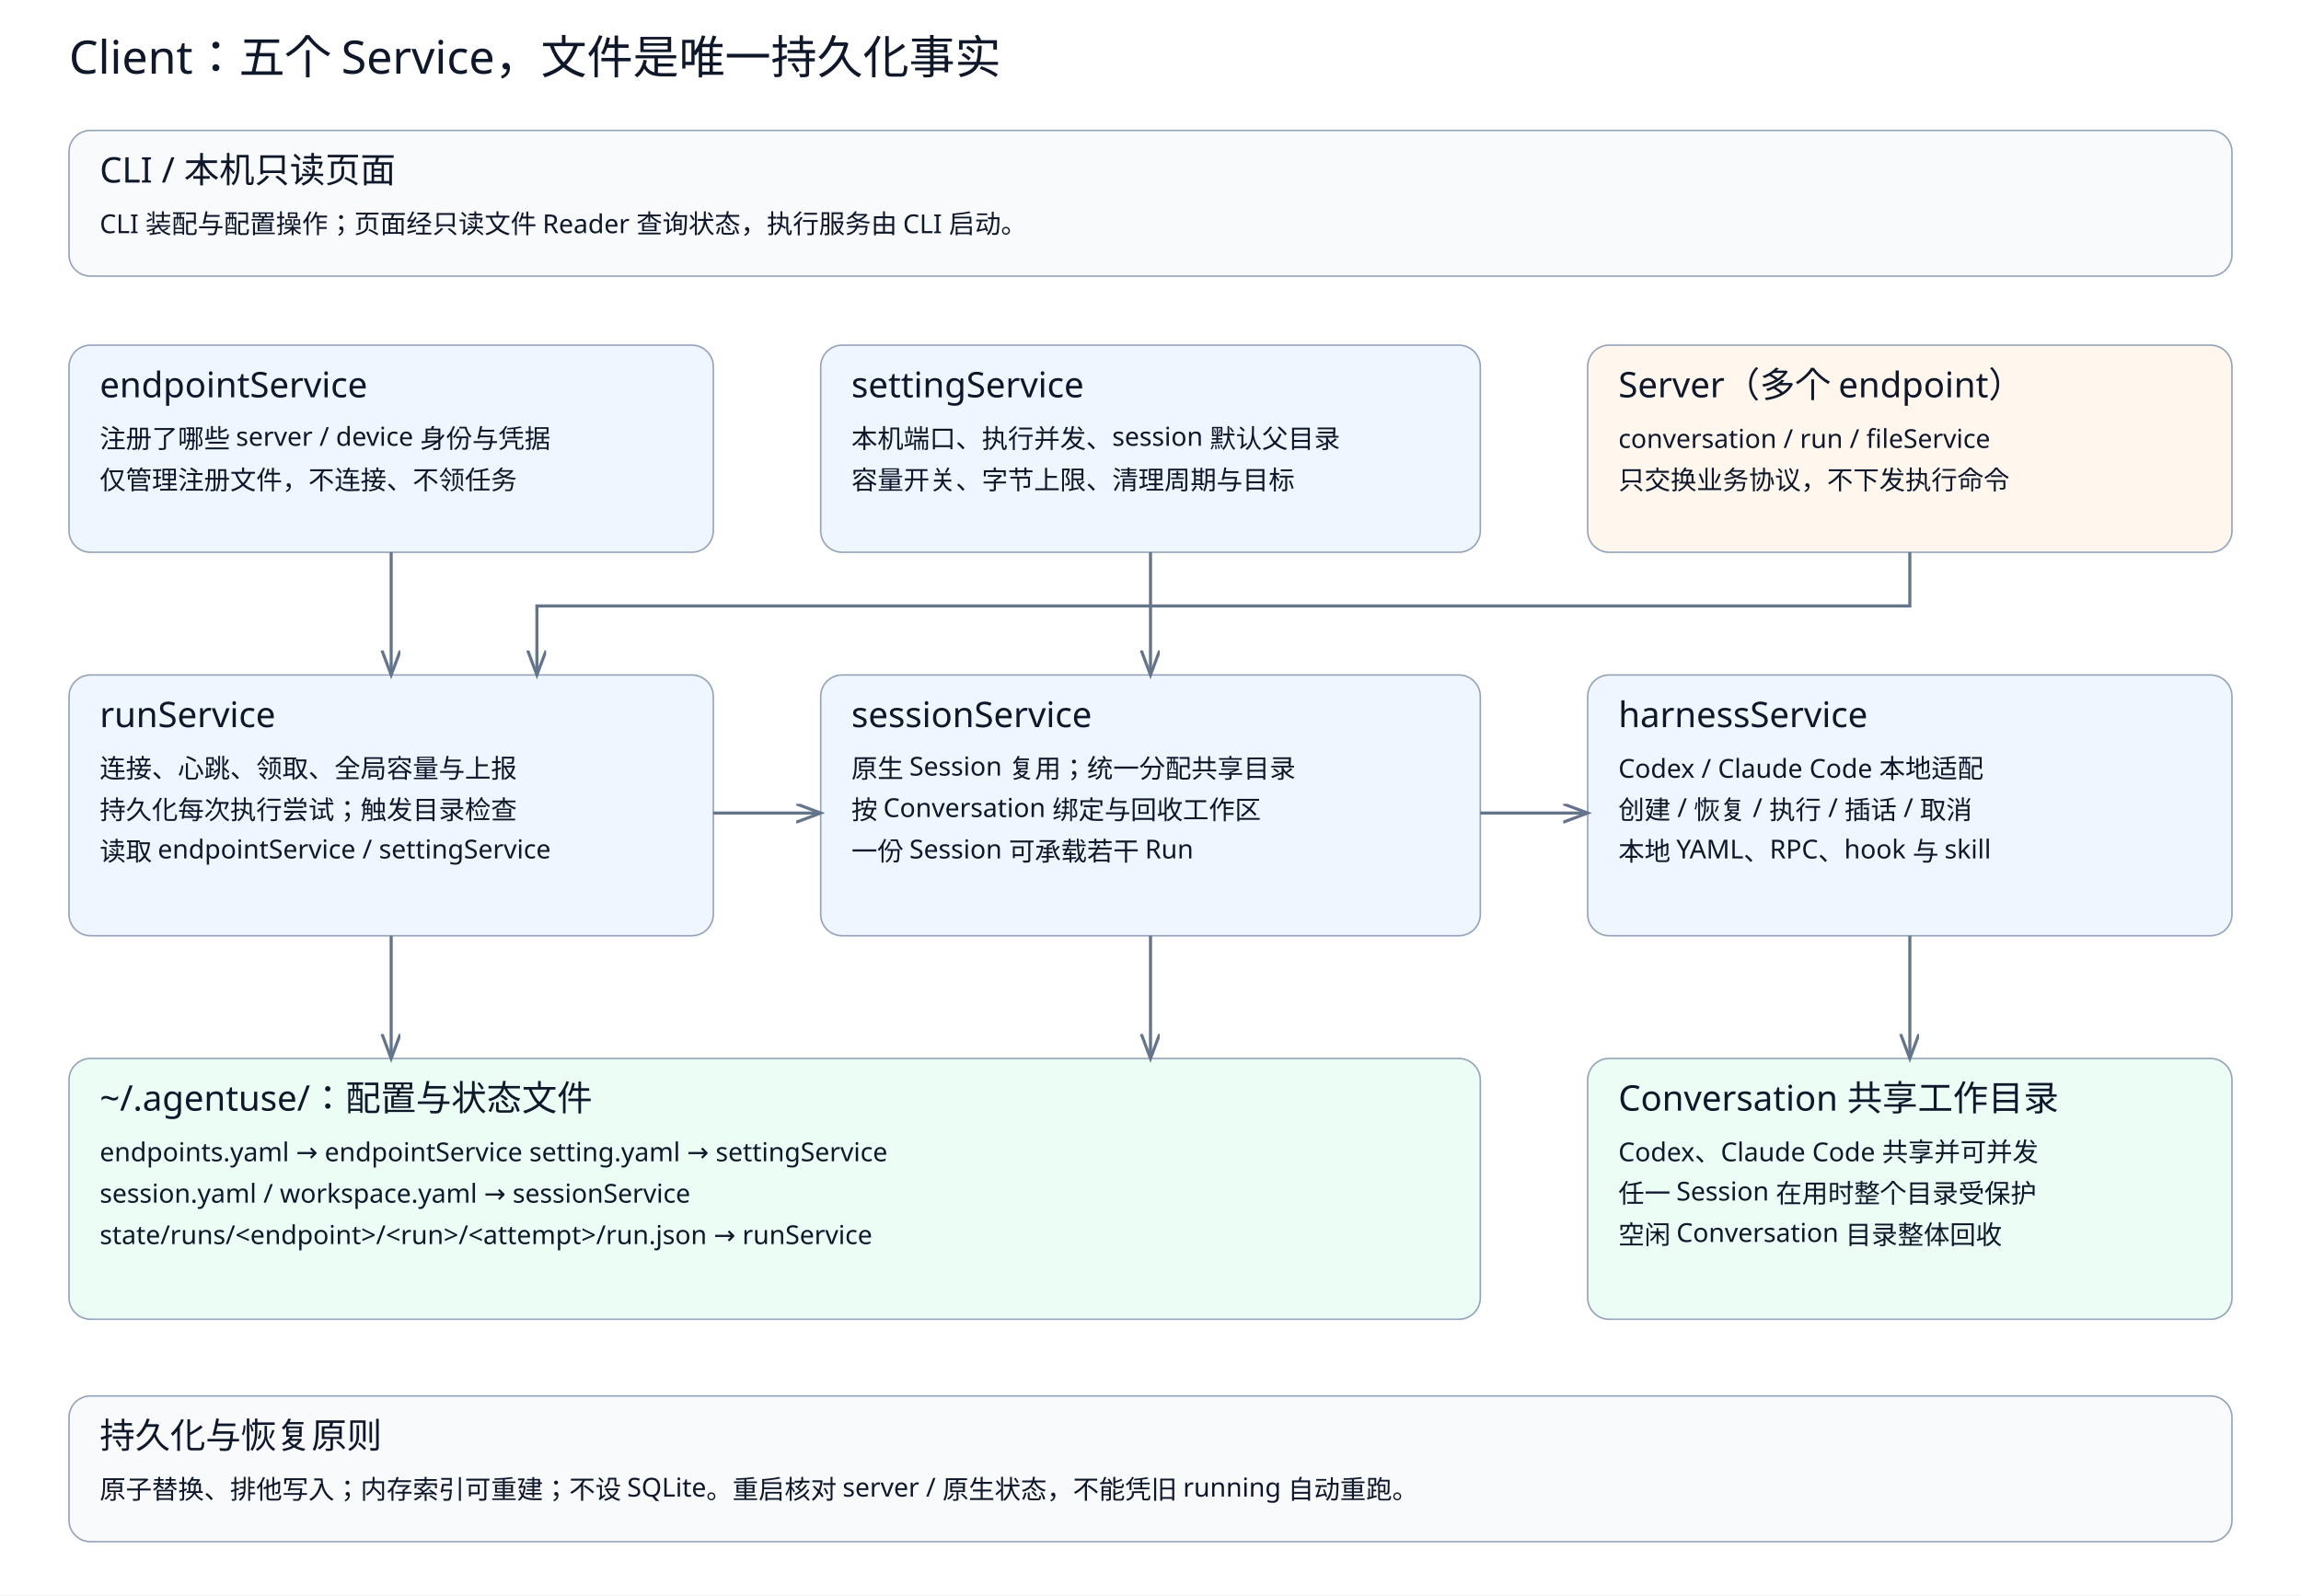
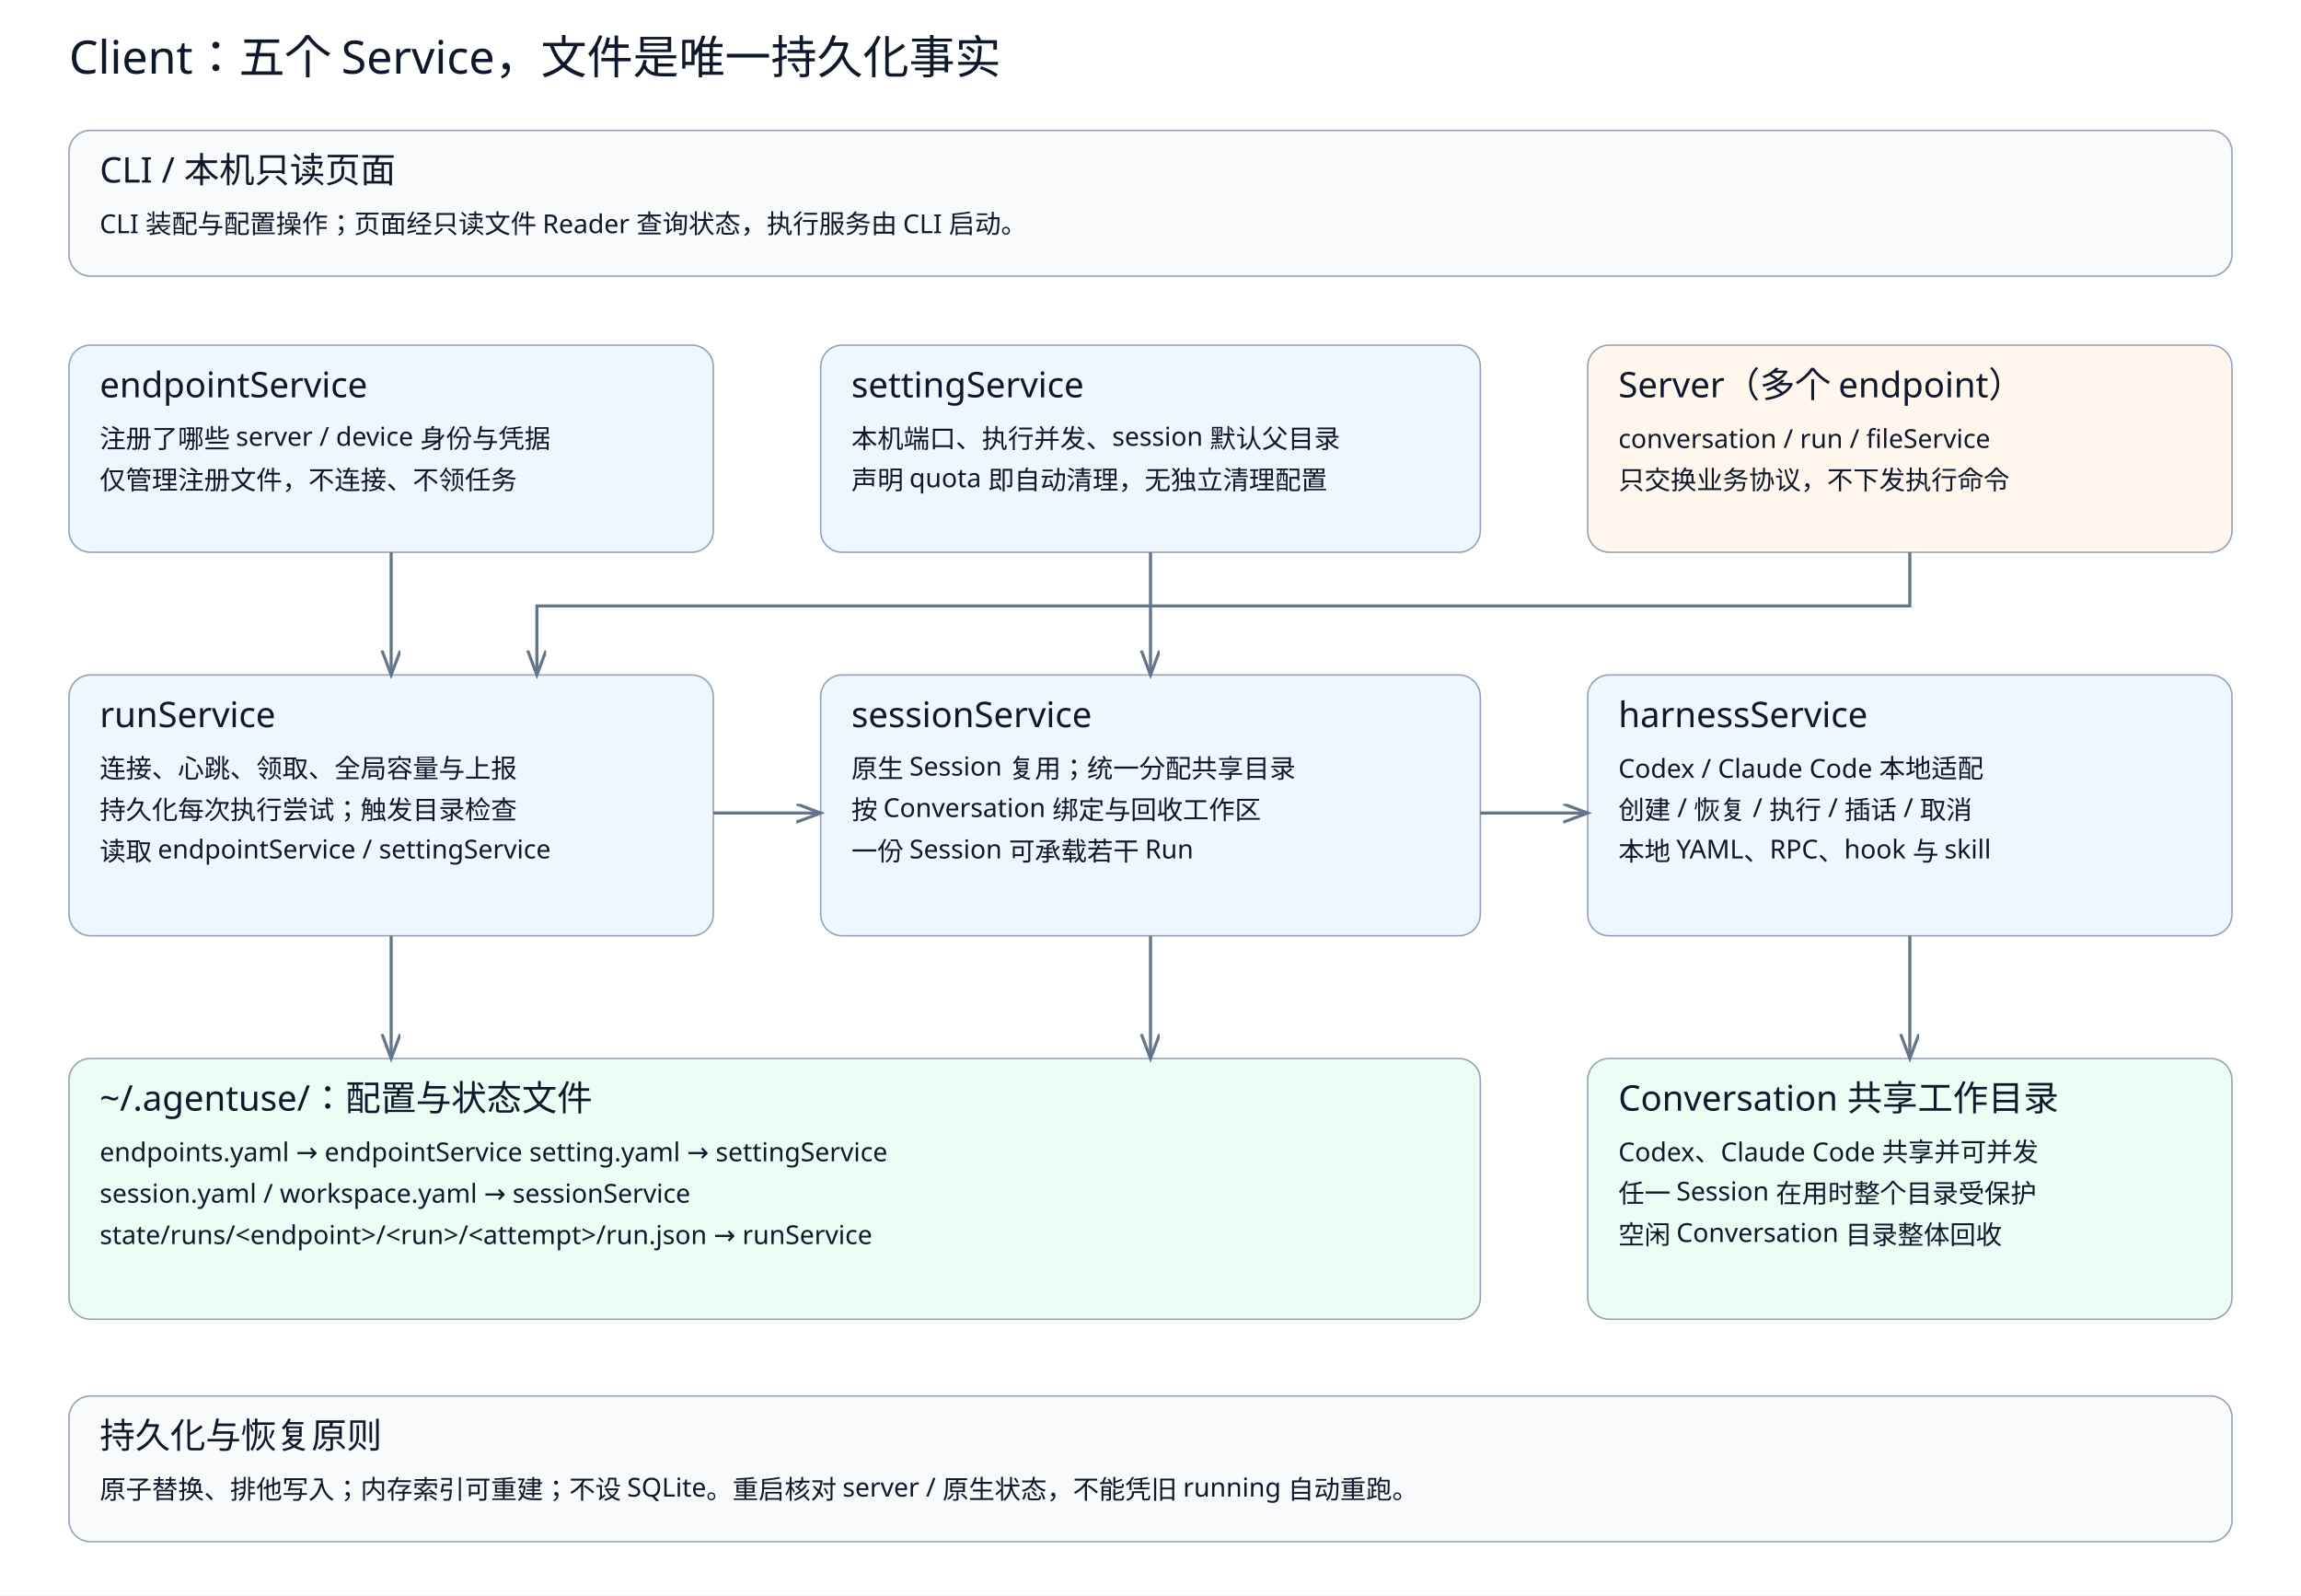
<svg xmlns="http://www.w3.org/2000/svg" width="1500" height="1040" viewBox="0 0 1500 1040">
  <defs>
    <marker id="arrow" markerWidth="10" markerHeight="10" refX="8" refY="3" orient="auto">
      <path d="M0,0 L8,3 L0,6" fill="none" stroke="#64748b" />
    </marker>
  </defs>
  <rect width="1500" height="1040" fill="#fff" />
  <g font-family="sans-serif" fill="#0f172a">
    <text x="45" y="48" font-size="30">Client：五个 Service，文件是唯一持久化事实</text>
    <rect x="45" y="85" width="1410" height="95" rx="14" fill="#f8fafc" stroke="#94a3b8" />
    <text x="65" y="119" font-size="23">CLI / 本机只读页面</text>
    <text x="65" y="152" font-size="17">CLI 装配与配置操作；页面经只读文件 Reader 查询状态，执行服务由 CLI 启动。</text>
    <rect x="45" y="225" width="420" height="135" rx="14" fill="#eff6ff" stroke="#94a3b8" />
    <text x="65" y="259" font-size="23">endpointService</text>
    <text x="65" y="292" font-size="17">注册了哪些 server / device 身份与凭据</text>
    <text x="65" y="319" font-size="17">仅管理注册文件，不连接、不领任务</text>
    <rect x="535" y="225" width="430" height="135" rx="14" fill="#eff6ff" stroke="#94a3b8" />
    <text x="555" y="259" font-size="23">settingService</text>
    <text x="555" y="292" font-size="17">本机端口、执行并发、session 默认父目录</text>
-     <text x="555" y="319" font-size="17">容量开关、字节上限、清理周期与目标</text>
+     <text x="555" y="319" font-size="17">声明 quota 即自动清理，无独立清理配置</text>
    <rect x="1035" y="225" width="420" height="135" rx="14" fill="#fff7ed" stroke="#94a3b8" />
    <text x="1055" y="259" font-size="23">Server（多个 endpoint）</text>
    <text x="1055" y="292" font-size="17">conversation / run / fileService</text>
    <text x="1055" y="319" font-size="17">只交换业务协议，不下发执行命令</text>
    <rect x="45" y="440" width="420" height="170" rx="14" fill="#eff6ff" stroke="#94a3b8" />
    <text x="65" y="474" font-size="23">runService</text>
    <text x="65" y="507" font-size="17">连接、心跳、领取、全局容量与上报</text>
    <text x="65" y="534" font-size="17">持久化每次执行尝试；触发目录检查</text>
    <text x="65" y="561" font-size="17">读取 endpointService / settingService</text>
    <rect x="535" y="440" width="430" height="170" rx="14" fill="#eff6ff" stroke="#94a3b8" />
    <text x="555" y="474" font-size="23">sessionService</text>
    <text x="555" y="507" font-size="17">原生 Session 复用；统一分配共享目录</text>
    <text x="555" y="534" font-size="17">按 Conversation 绑定与回收工作区</text>
    <text x="555" y="561" font-size="17">一份 Session 可承载若干 Run</text>
    <rect x="1035" y="440" width="420" height="170" rx="14" fill="#eff6ff" stroke="#94a3b8" />
    <text x="1055" y="474" font-size="23">harnessService</text>
    <text x="1055" y="507" font-size="17">Codex / Claude Code 本地适配</text>
    <text x="1055" y="534" font-size="17">创建 / 恢复 / 执行 / 插话 / 取消</text>
    <text x="1055" y="561" font-size="17">本地 YAML、RPC、hook 与 skill</text>
    <path d="M255,360 L255,440" stroke="#64748b" stroke-width="2" marker-end="url(#arrow)" fill="none" />
    <path d="M750,360 L750,440" stroke="#64748b" stroke-width="2" marker-end="url(#arrow)" fill="none" />
    <path d="M1245,360 L1245,395 L350,395 L350,440" stroke="#64748b" stroke-width="2" marker-end="url(#arrow)" fill="none" />
    <path d="M465,530 L535,530" stroke="#64748b" stroke-width="2" marker-end="url(#arrow)" fill="none" />
    <path d="M965,530 L1035,530" stroke="#64748b" stroke-width="2" marker-end="url(#arrow)" fill="none" />
    <rect x="45" y="690" width="920" height="170" rx="14" fill="#ecfdf5" stroke="#94a3b8" />
    <text x="65" y="724" font-size="23">~/.agentuse/：配置与状态文件</text>
    <text x="65" y="757" font-size="17">endpoints.yaml → endpointService      setting.yaml → settingService</text>
    <text x="65" y="784" font-size="17">session.yaml / workspace.yaml → sessionService</text>
    <text x="65" y="811" font-size="17">state/runs/&lt;endpoint&gt;/&lt;run&gt;/&lt;attempt&gt;/run.json → runService</text>
    <rect x="1035" y="690" width="420" height="170" rx="14" fill="#ecfdf5" stroke="#94a3b8" />
    <text x="1055" y="724" font-size="23">Conversation 共享工作目录</text>
    <text x="1055" y="757" font-size="17">Codex、Claude Code 共享并可并发</text>
    <text x="1055" y="784" font-size="17">任一 Session 在用时整个目录受保护</text>
    <text x="1055" y="811" font-size="17">空闲 Conversation 目录整体回收</text>
    <path d="M255,610 L255,690" stroke="#64748b" stroke-width="2" marker-end="url(#arrow)" fill="none" />
    <path d="M750,610 L750,690" stroke="#64748b" stroke-width="2" marker-end="url(#arrow)" fill="none" />
    <path d="M1245,610 L1245,690" stroke="#64748b" stroke-width="2" marker-end="url(#arrow)" fill="none" />
    <rect x="45" y="910" width="1410" height="95" rx="14" fill="#f8fafc" stroke="#94a3b8" />
    <text x="65" y="944" font-size="23">持久化与恢复原则</text>
    <text x="65" y="977" font-size="17">原子替换、排他写入；内存索引可重建；不设 SQLite。重启核对 server / 原生状态，不能凭旧 running 自动重跑。</text>
  </g>
</svg>
